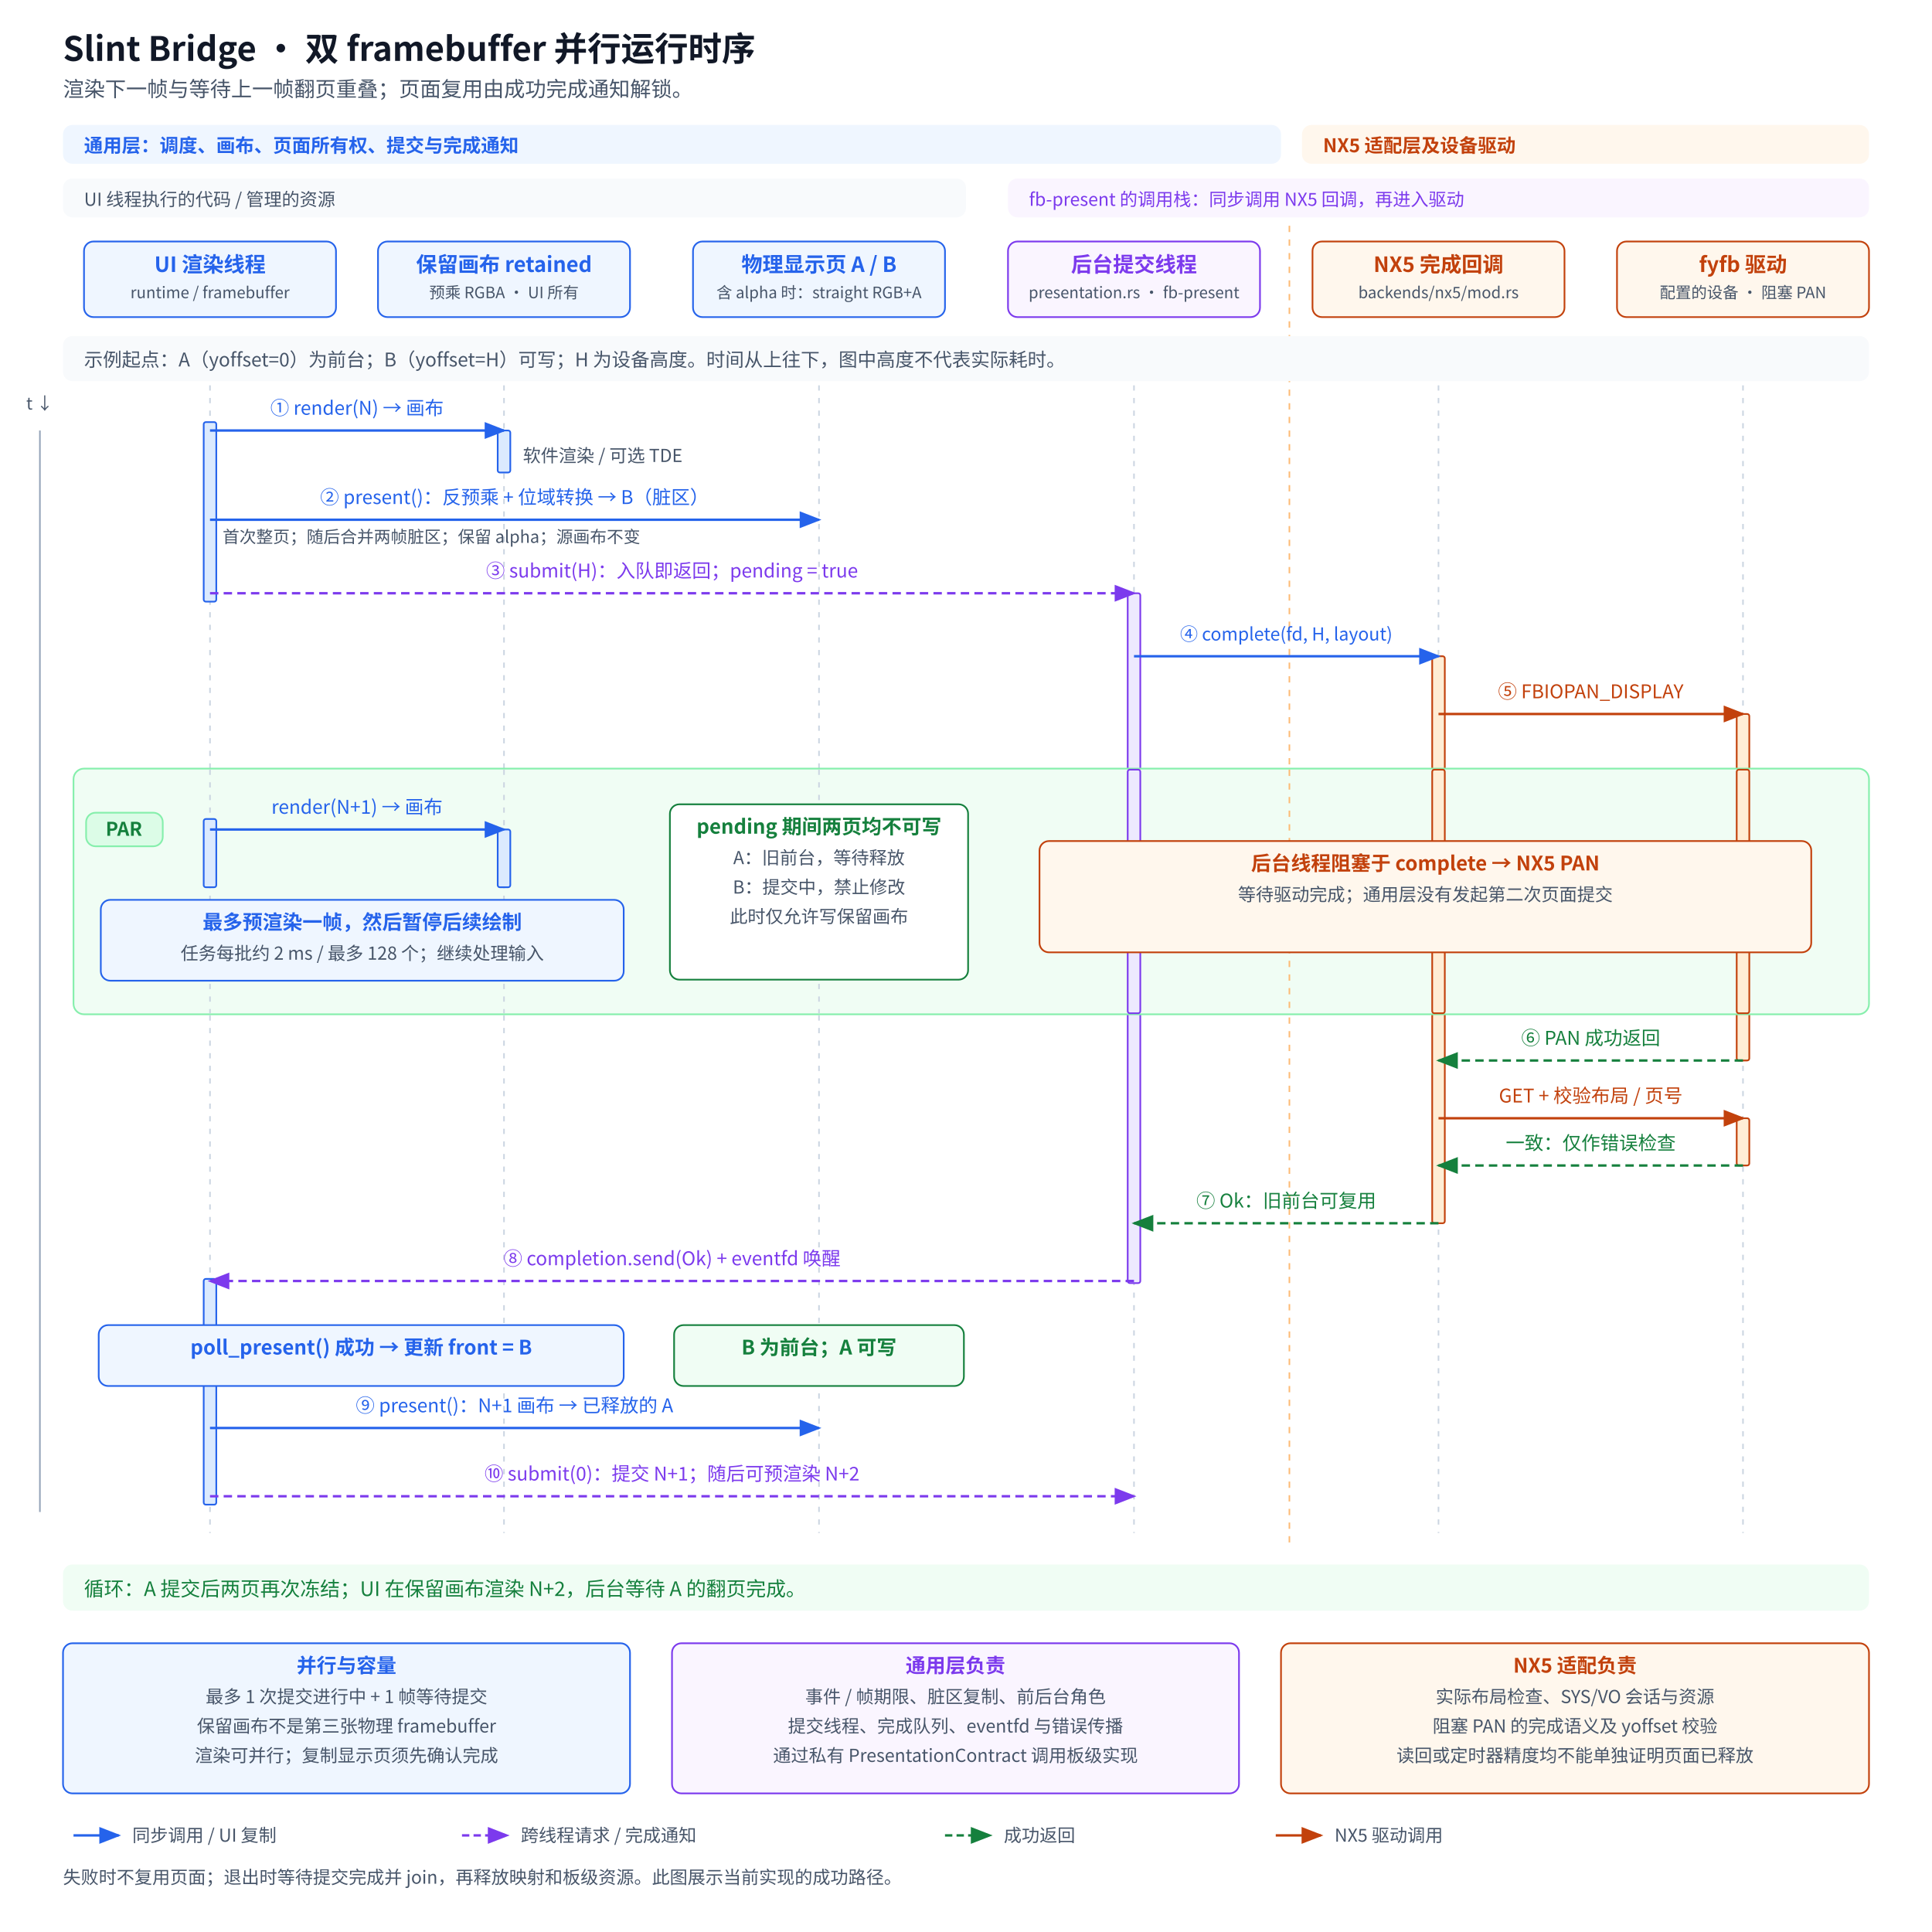
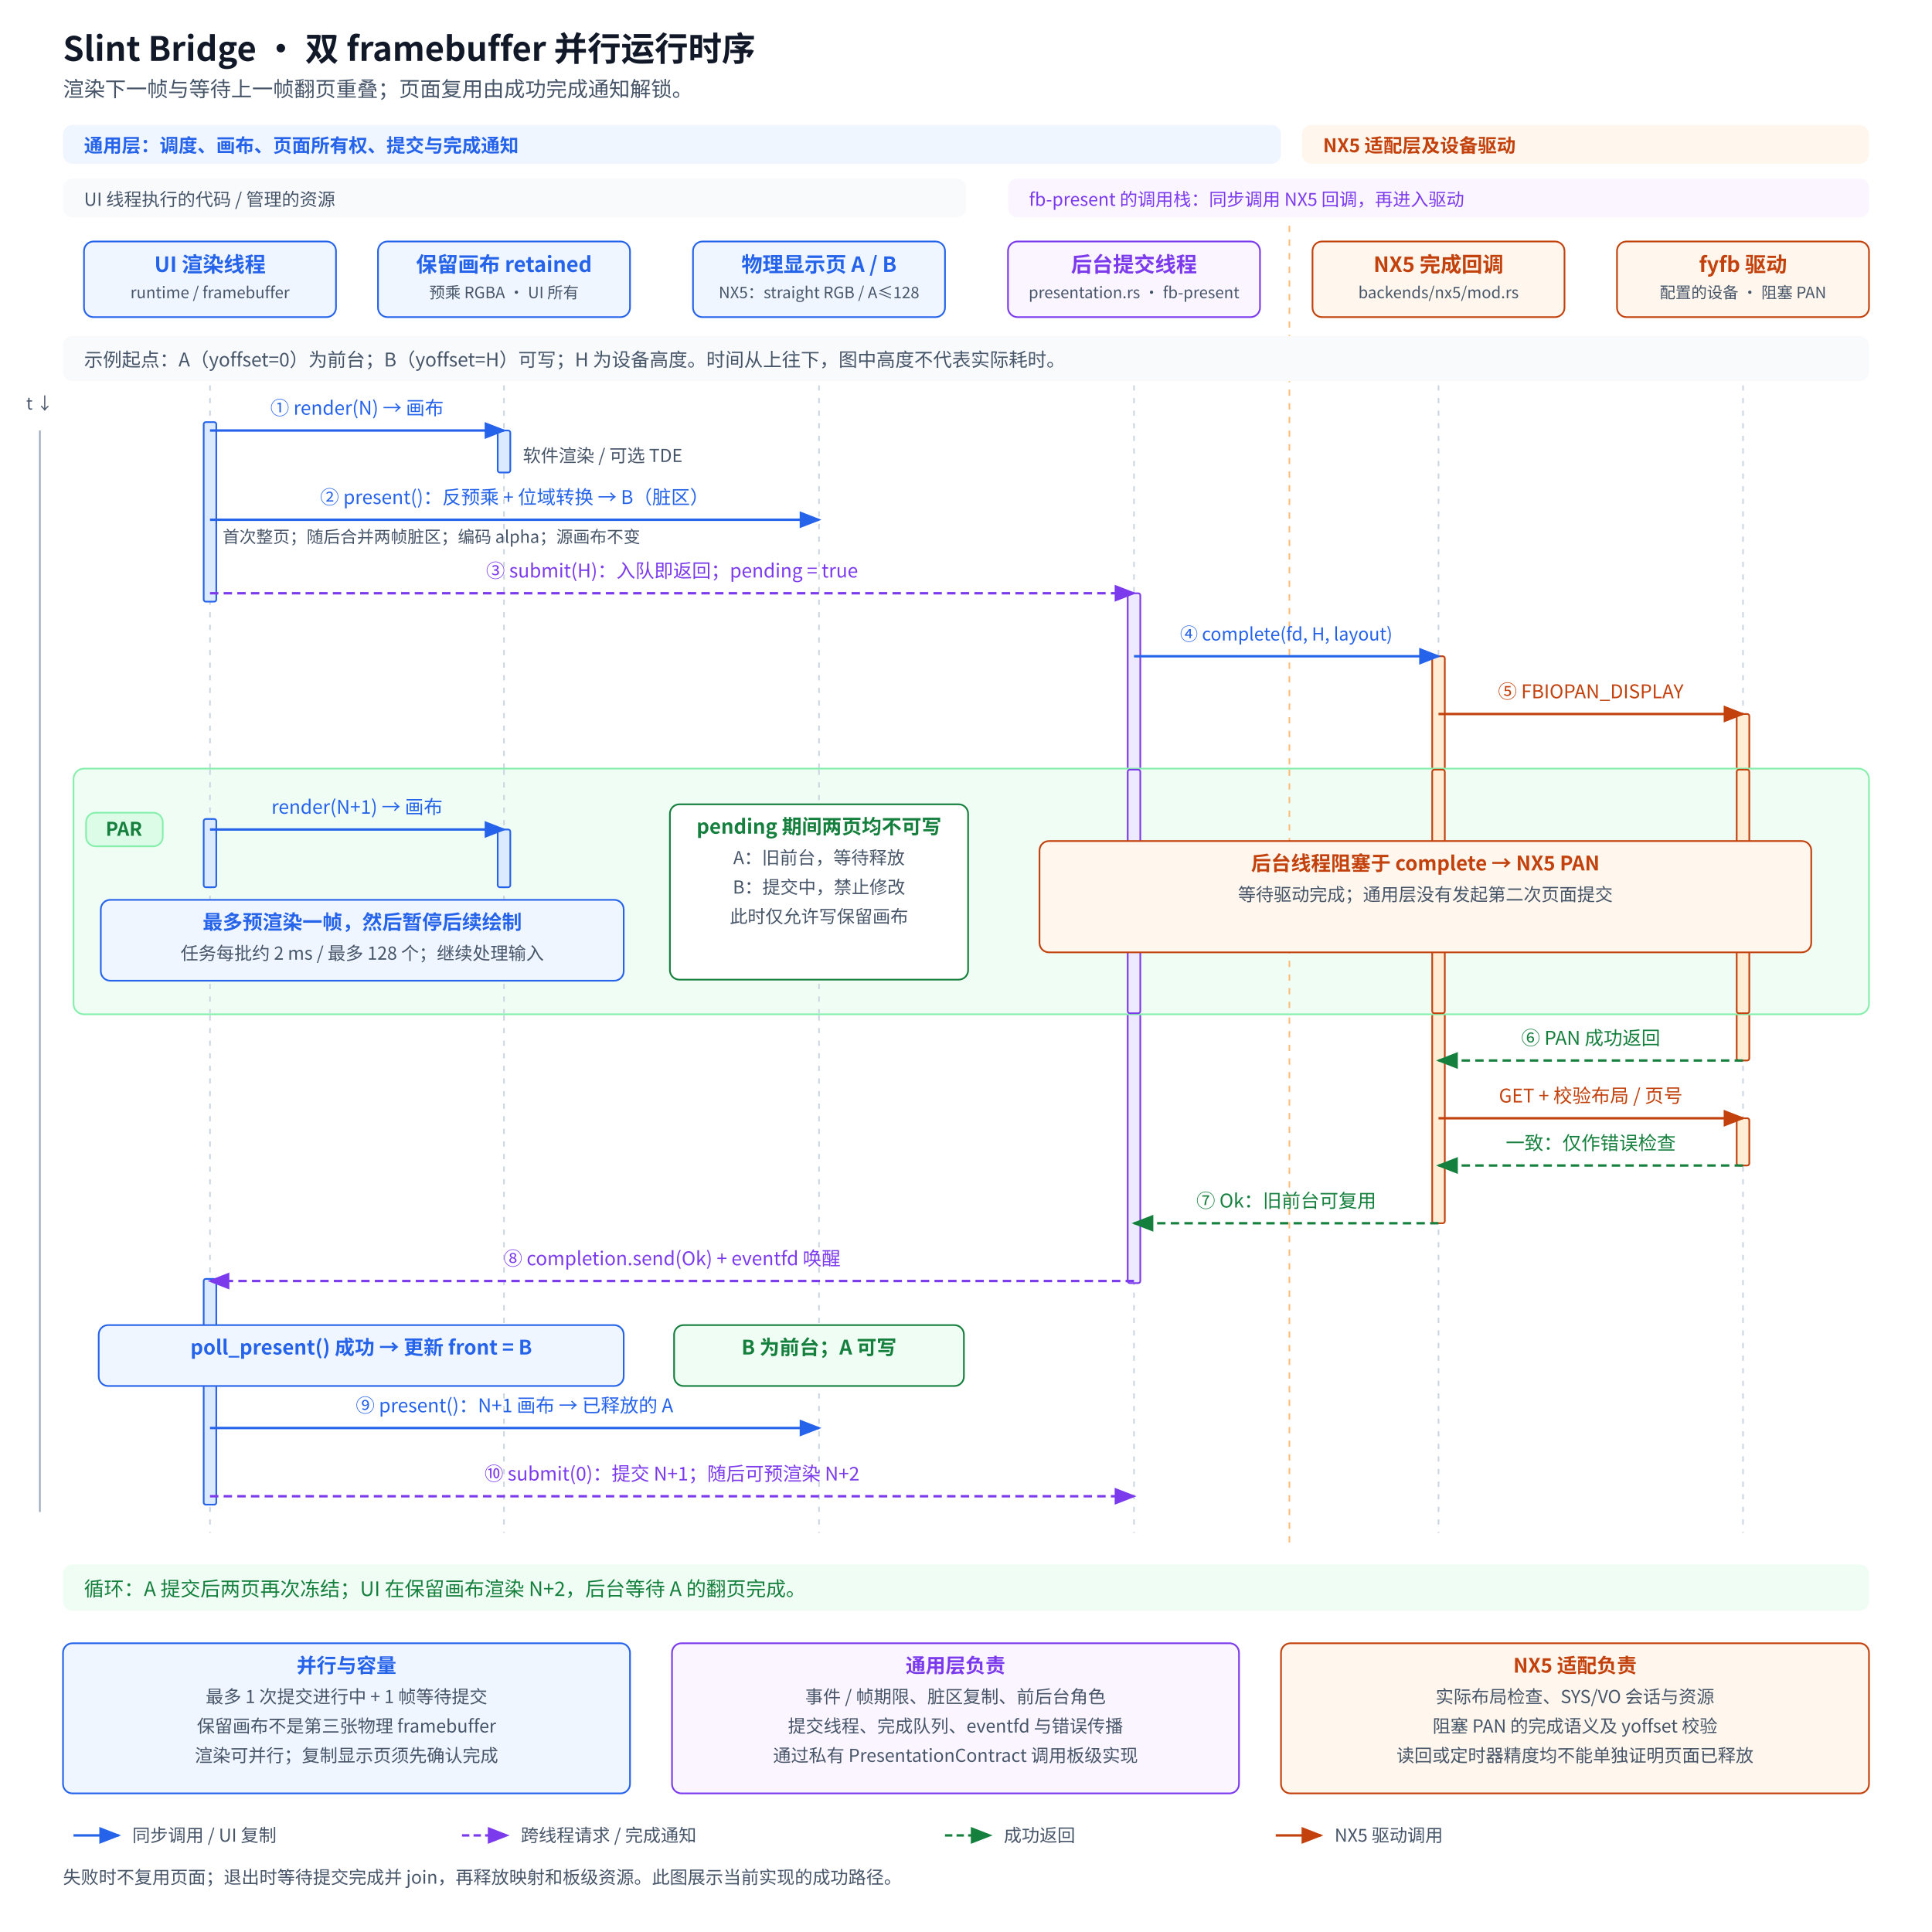
<svg xmlns="http://www.w3.org/2000/svg" width="1840" height="1840" viewBox="0 0 1840 1840" data-generator="fireworks-tech-graph" data-style-id="1" data-diagram-type="sequence" data-quality-profile="showcase">
  <style>text {font-family:'Noto Sans CJK SC','PingFang SC','Microsoft YaHei',sans-serif;}</style>
  <defs>
    <marker id="arrow-call" markerWidth="9" markerHeight="7" refX="8" refY="3.5" orient="auto">
      <path d="M0,0 L9,3.5 L0,7 Z" fill="#2563eb" />
    </marker>
    <marker id="arrow-async" markerWidth="9" markerHeight="7" refX="8" refY="3.5" orient="auto">
      <path d="M0,0 L9,3.5 L0,7 Z" fill="#7c3aed" />
    </marker>
    <marker id="arrow-return" markerWidth="9" markerHeight="7" refX="8" refY="3.5" orient="auto">
      <path d="M0,0 L9,3.5 L0,7 Z" fill="#15803d" />
    </marker>
    <marker id="arrow-driver" markerWidth="9" markerHeight="7" refX="8" refY="3.5" orient="auto">
      <path d="M0,0 L9,3.5 L0,7 Z" fill="#c2410c" />
    </marker>
  </defs>
  <rect data-graph-role="background" x="0" y="0" width="1840" height="1840" rx="0" fill="#ffffff" stroke="none" stroke-width="1.6" />
  <text id="text-1" data-graph-role="label" data-graph-bounds="60.00,26,718.70,62" x="60" y="58" text-anchor="start" font-size="32" font-weight="700" fill="#111827">Slint Bridge · 双 framebuffer 并行运行时序</text>
  <text id="text-2" data-graph-role="label" data-graph-bounds="60.00,72,660.00,96" x="60" y="92" text-anchor="start" font-size="20" font-weight="400" fill="#475569">渲染下一帧与等待上一帧翻页重叠；页面复用由成功完成通知解锁。</text>
  <rect data-graph-role="decoration" x="60" y="119" width="1160" height="37" rx="9" fill="#eff6ff" stroke="none" stroke-width="1.6" />
  <rect data-graph-role="decoration" x="1240" y="119" width="540" height="37" rx="9" fill="#fff7ed" stroke="none" stroke-width="1.6" />
  <text id="text-3" data-graph-role="label" data-graph-bounds="80.00,127,494.00,149" x="80" y="145" text-anchor="start" font-size="18" font-weight="600" fill="#2563eb">通用层：调度、画布、页面所有权、提交与完成通知</text>
  <text id="text-4" data-graph-role="label" data-graph-bounds="1260.00,127,1443.48,149" x="1260" y="145" text-anchor="start" font-size="18" font-weight="600" fill="#c2410c">NX5 适配层及设备驱动</text>
  <rect data-graph-role="decoration" x="60" y="170" width="860" height="37" rx="9" fill="#f8fafc" stroke="none" stroke-width="1.6" />
  <rect data-graph-role="decoration" x="960" y="170" width="820" height="37" rx="9" fill="#faf5ff" stroke="none" stroke-width="1.6" />
  <text id="text-5" data-graph-role="label" data-graph-bounds="80.00,179,319.33,200" x="80" y="196" text-anchor="start" font-size="17" font-weight="500" fill="#475569">UI 线程执行的代码 / 管理的资源</text>
  <text id="text-6" data-graph-role="label" data-graph-bounds="980.00,179,1394.50,200" x="980" y="196" text-anchor="start" font-size="17" font-weight="500" fill="#7c3aed">fb-present 的调用栈：同步调用 NX5 回调，再进入驱动</text>
  <rect id="ui" data-graph-bounds="80,230,320,302" data-node-id="ui" data-graph-role="node" x="80" y="230" width="240" height="72" rx="9" fill="#eff6ff" stroke="#2563eb" stroke-width="1.6" />
  <text id="text-7" data-graph-role="content" x="200" y="259" text-anchor="middle" font-size="20" font-weight="600" fill="#2563eb">UI 渲染线程</text>
  <text id="text-8" data-graph-role="content" x="200" y="284" text-anchor="middle" font-size="15" font-weight="400" fill="#475569">runtime / framebuffer</text>
  <line data-graph-role="decoration" x1="200" y1="367" x2="200" y2="1460" stroke="#cbd5e1" stroke-width="1.5" stroke-dasharray="5 7" />
  <rect id="canvas" data-graph-bounds="360,230,600,302" data-node-id="canvas" data-graph-role="node" x="360" y="230" width="240" height="72" rx="9" fill="#eff6ff" stroke="#2563eb" stroke-width="1.6" />
  <text id="text-9" data-graph-role="content" x="480" y="259" text-anchor="middle" font-size="20" font-weight="600" fill="#2563eb">保留画布 retained</text>
  <text id="text-10" data-graph-role="content" x="480" y="284" text-anchor="middle" font-size="15" font-weight="400" fill="#475569">预乘 RGBA · UI 所有</text>
  <line data-graph-role="decoration" x1="480" y1="367" x2="480" y2="1460" stroke="#cbd5e1" stroke-width="1.5" stroke-dasharray="5 7" />
  <rect id="pages" data-graph-bounds="660,230,900,302" data-node-id="pages" data-graph-role="node" x="660" y="230" width="240" height="72" rx="9" fill="#eff6ff" stroke="#2563eb" stroke-width="1.6" />
  <text id="text-11" data-graph-role="content" x="780" y="259" text-anchor="middle" font-size="20" font-weight="600" fill="#2563eb">物理显示页 A / B</text>
-   <text id="text-12" data-graph-role="content" x="780" y="284" text-anchor="middle" font-size="15" font-weight="400" fill="#475569">含 alpha 时：straight RGB+A</text>
+   <text id="text-12" data-graph-role="content" x="780" y="284" text-anchor="middle" font-size="15" font-weight="400" fill="#475569">NX5：straight RGB / A≤128</text>
  <line data-graph-role="decoration" x1="780" y1="367" x2="780" y2="1460" stroke="#cbd5e1" stroke-width="1.5" stroke-dasharray="5 7" />
  <rect id="worker" data-graph-bounds="960,230,1200,302" data-node-id="worker" data-graph-role="node" x="960" y="230" width="240" height="72" rx="9" fill="#faf5ff" stroke="#7c3aed" stroke-width="1.6" />
  <text id="text-13" data-graph-role="content" x="1080" y="259" text-anchor="middle" font-size="20" font-weight="600" fill="#7c3aed">后台提交线程</text>
  <text id="text-14" data-graph-role="content" x="1080" y="284" text-anchor="middle" font-size="15" font-weight="400" fill="#475569">presentation.rs · fb-present</text>
  <line data-graph-role="decoration" x1="1080" y1="367" x2="1080" y2="1460" stroke="#cbd5e1" stroke-width="1.5" stroke-dasharray="5 7" />
  <rect id="nx5" data-graph-bounds="1250,230,1490,302" data-node-id="nx5" data-graph-role="node" x="1250" y="230" width="240" height="72" rx="9" fill="#fff7ed" stroke="#c2410c" stroke-width="1.6" />
  <text id="text-15" data-graph-role="content" x="1370" y="259" text-anchor="middle" font-size="20" font-weight="600" fill="#c2410c">NX5 完成回调</text>
  <text id="text-16" data-graph-role="content" x="1370" y="284" text-anchor="middle" font-size="15" font-weight="400" fill="#475569">backends/nx5/mod.rs</text>
  <line data-graph-role="decoration" x1="1370" y1="367" x2="1370" y2="1460" stroke="#cbd5e1" stroke-width="1.5" stroke-dasharray="5 7" />
  <rect id="driver" data-graph-bounds="1540,230,1780,302" data-node-id="driver" data-graph-role="node" x="1540" y="230" width="240" height="72" rx="9" fill="#fff7ed" stroke="#c2410c" stroke-width="1.6" />
  <text id="text-17" data-graph-role="content" x="1660" y="259" text-anchor="middle" font-size="20" font-weight="600" fill="#c2410c">fyfb 驱动</text>
  <text id="text-18" data-graph-role="content" x="1660" y="284" text-anchor="middle" font-size="15" font-weight="400" fill="#475569">配置的设备 · 阻塞 PAN</text>
  <line data-graph-role="decoration" x1="1660" y1="367" x2="1660" y2="1460" stroke="#cbd5e1" stroke-width="1.5" stroke-dasharray="5 7" />
  <line data-graph-role="decoration" x1="1228" y1="215" x2="1228" y2="1475" stroke="#fdba74" stroke-width="1.5" stroke-dasharray="6 7" />
  <rect data-graph-role="decoration" x="60" y="320" width="1720" height="43" rx="9" fill="#f8fafc" stroke="none" stroke-width="1.6" />
  <text id="text-19" data-graph-role="label" data-graph-bounds="80.00,331,1014.31,353" x="80" y="349" text-anchor="start" font-size="18" font-weight="400" fill="#475569">示例起点：A（yoffset=0）为前台；B（yoffset=H）可写；H 为设备高度。时间从上往下，图中高度不代表实际耗时。</text>
  <text id="text-20" data-graph-role="label" data-graph-bounds="25.00,374,50.61,394" x="25" y="390" text-anchor="start" font-size="16" font-weight="400" fill="#475569">t ↓</text>
  <line data-graph-role="decoration" x1="38" y1="410" x2="38" y2="1440" stroke="#94a3b8" stroke-width="1.5" />
  <rect data-graph-role="decoration" x="194" y="402" width="12" height="171" rx="2" fill="#dbeafe" stroke="#2563eb" stroke-width="1.6" />
  <rect data-graph-role="decoration" x="474" y="410" width="12" height="40" rx="2" fill="#dbeafe" stroke="#2563eb" stroke-width="1.6" />
  <rect data-graph-role="decoration" x="194" y="780" width="12" height="65" rx="2" fill="#dbeafe" stroke="#2563eb" stroke-width="1.6" />
  <rect data-graph-role="decoration" x="474" y="790" width="12" height="55" rx="2" fill="#dbeafe" stroke="#2563eb" stroke-width="1.6" />
  <rect data-graph-role="decoration" x="194" y="1218" width="12" height="215" rx="2" fill="#dbeafe" stroke="#2563eb" stroke-width="1.6" />
  <rect data-graph-role="decoration" x="1074" y="565" width="12" height="657" rx="2" fill="#ede9fe" stroke="#7c3aed" stroke-width="1.6" />
  <rect data-graph-role="decoration" x="1364" y="625" width="12" height="540" rx="2" fill="#ffedd5" stroke="#c2410c" stroke-width="1.6" />
  <rect data-graph-role="decoration" x="1654" y="680" width="12" height="330" rx="2" fill="#ffedd5" stroke="#c2410c" stroke-width="1.6" />
  <rect data-graph-role="decoration" x="1654" y="1065" width="12" height="45" rx="2" fill="#ffedd5" stroke="#c2410c" stroke-width="1.6" />
  <line id="render-n" data-graph-role="edge" data-edge-id="render-n" data-source="ui" data-target="canvas" x1="200" y1="410" x2="480" y2="410" stroke="#2563eb" stroke-width="2.3" marker-end="url(#arrow-call)" />
  <text id="text-21" data-graph-role="label" data-owner="render-n" data-graph-bounds="257.45,377,422.55,399" x="340.0" y="395" text-anchor="middle" font-size="18" font-weight="500" fill="#2563eb">① render(N) → 画布</text>
  <text id="text-22" data-graph-role="label" data-graph-bounds="498.00,423,650.00,444" x="498" y="440" text-anchor="start" font-size="17" font-weight="400" fill="#475569">软件渲染 / 可选 TDE</text>
-   <text id="text-23" data-graph-role="label" data-graph-bounds="212.00,501,609.80,521" x="212" y="517" text-anchor="start" font-size="16" font-weight="400" fill="#475569">首次整页；随后合并两帧脏区；保留 alpha；源画布不变</text>
+   <text id="text-23" data-graph-role="label" data-graph-bounds="212.00,501,609.80,521" x="212" y="517" text-anchor="start" font-size="16" font-weight="400" fill="#475569">首次整页；随后合并两帧脏区；编码 alpha；源画布不变</text>
  <line id="copy-b" data-graph-role="edge" data-edge-id="copy-b" data-source="ui" data-target="pages" x1="200" y1="495" x2="780" y2="495" stroke="#2563eb" stroke-width="2.3" marker-end="url(#arrow-call)" />
  <text id="text-24" data-graph-role="label" data-owner="copy-b" data-graph-bounds="304.91,462,675.09,484" x="490.0" y="480" text-anchor="middle" font-size="18" font-weight="500" fill="#2563eb">② present()：反预乘 + 位域转换 → B（脏区）</text>
  <line id="submit-b" data-graph-role="edge" data-edge-id="submit-b" data-source="ui" data-target="worker" x1="200" y1="565" x2="1080" y2="565" stroke="#7c3aed" stroke-width="2.3" stroke-dasharray="8 5" marker-end="url(#arrow-async)" />
  <text id="text-25" data-graph-role="label" data-owner="submit-b" data-graph-bounds="462.88,532,817.12,554" x="640.0" y="550" text-anchor="middle" font-size="18" font-weight="500" fill="#7c3aed">③ submit(H)：入队即返回；pending = true</text>
  <line id="contract-b" data-graph-role="edge" data-edge-id="contract-b" data-source="worker" data-target="nx5" x1="1080" y1="625" x2="1370" y2="625" stroke="#2563eb" stroke-width="2.3" marker-end="url(#arrow-call)" />
  <text id="text-26" data-graph-role="label" data-owner="contract-b" data-graph-bounds="1123.83,593,1326.17,614" x="1225.0" y="610" text-anchor="middle" font-size="17" font-weight="500" fill="#2563eb">④ complete(fd, H, layout)</text>
  <line id="pan-b" data-graph-role="edge" data-edge-id="pan-b" data-source="nx5" data-target="driver" x1="1370" y1="680" x2="1660" y2="680" stroke="#c2410c" stroke-width="2.3" marker-end="url(#arrow-driver)" />
  <text id="text-27" data-graph-role="label" data-owner="pan-b" data-graph-bounds="1426.66,647,1603.34,669" x="1515.0" y="665" text-anchor="middle" font-size="18" font-weight="500" fill="#c2410c">⑤ FBIOPAN_DISPLAY</text>
  <rect data-graph-role="decoration" x="70" y="732" width="1710" height="234" rx="10" fill="#f0fdf4" stroke="#86efac" stroke-width="1.6" />
  <line data-graph-role="decoration" x1="200" y1="733" x2="200" y2="965" stroke="#cbd5e1" stroke-width="1.5" stroke-dasharray="5 7" />
  <line data-graph-role="decoration" x1="480" y1="733" x2="480" y2="965" stroke="#cbd5e1" stroke-width="1.5" stroke-dasharray="5 7" />
  <line data-graph-role="decoration" x1="780" y1="733" x2="780" y2="965" stroke="#cbd5e1" stroke-width="1.5" stroke-dasharray="5 7" />
  <line data-graph-role="decoration" x1="1080" y1="733" x2="1080" y2="965" stroke="#cbd5e1" stroke-width="1.5" stroke-dasharray="5 7" />
  <line data-graph-role="decoration" x1="1370" y1="733" x2="1370" y2="965" stroke="#cbd5e1" stroke-width="1.5" stroke-dasharray="5 7" />
  <line data-graph-role="decoration" x1="1660" y1="733" x2="1660" y2="965" stroke="#cbd5e1" stroke-width="1.5" stroke-dasharray="5 7" />
  <line data-graph-role="decoration" x1="1228" y1="733" x2="1228" y2="965" stroke="#fdba74" stroke-width="1.5" stroke-dasharray="6 7" />
  <rect data-graph-role="decoration" x="194" y="780" width="12" height="65" rx="2" fill="#dbeafe" stroke="#2563eb" stroke-width="1.6" />
  <rect data-graph-role="decoration" x="474" y="790" width="12" height="55" rx="2" fill="#dbeafe" stroke="#2563eb" stroke-width="1.6" />
  <rect data-graph-role="decoration" x="1074" y="733" width="12" height="232" rx="2" fill="#ede9fe" stroke="#7c3aed" stroke-width="1.6" />
  <rect data-graph-role="decoration" x="1364" y="733" width="12" height="232" rx="2" fill="#ffedd5" stroke="#c2410c" stroke-width="1.6" />
  <rect data-graph-role="decoration" x="1654" y="733" width="12" height="232" rx="2" fill="#ffedd5" stroke="#c2410c" stroke-width="1.6" />
  <rect data-graph-role="decoration" x="82" y="774" width="73" height="32" rx="9" fill="#dcfce7" stroke="#86efac" stroke-width="1.6" />
  <text id="text-28" data-graph-role="content" x="118" y="796" text-anchor="middle" font-size="18" font-weight="700" fill="#15803d">PAR</text>
  <line id="render-next" data-graph-role="edge" data-edge-id="render-next" data-source="ui" data-target="canvas" x1="200" y1="790" x2="480" y2="790" stroke="#2563eb" stroke-width="2.3" marker-end="url(#arrow-call)" />
  <text id="text-29" data-graph-role="label" data-owner="render-next" data-graph-bounds="258.48,757,421.52,779" x="340.0" y="775" text-anchor="middle" font-size="18" font-weight="500" fill="#2563eb">render(N+1) → 画布</text>
  <rect id="ui-work" data-graph-bounds="96,857,594,934" data-graph-role="reserved" x="96" y="857" width="498" height="77" rx="9" fill="#eff6ff" stroke="#2563eb" stroke-width="1.6" />
  <text id="text-30" data-graph-role="content" x="345.0" y="885" text-anchor="middle" font-size="19" font-weight="600" fill="#2563eb">最多预渲染一帧，然后暂停后续绘制</text>
  <text id="text-31" data-graph-role="content" x="345.0" y="914" text-anchor="middle" font-size="17" font-weight="400" fill="#475569">任务每批约 2 ms / 最多 128 个；继续处理输入</text>
  <rect id="frozen-pages" data-graph-bounds="638,766,922,933" data-graph-role="reserved" x="638" y="766" width="284" height="167" rx="9" fill="#ffffff" stroke="#15803d" stroke-width="1.6" />
  <text id="text-32" data-graph-role="content" x="780.0" y="794" text-anchor="middle" font-size="19" font-weight="600" fill="#15803d">pending 期间两页均不可写</text>
  <text id="text-33" data-graph-role="content" x="780.0" y="823" text-anchor="middle" font-size="17" font-weight="400" fill="#475569">A：旧前台，等待释放</text>
  <text id="text-34" data-graph-role="content" x="780.0" y="851" text-anchor="middle" font-size="17" font-weight="400" fill="#475569">B：提交中，禁止修改</text>
  <text id="text-35" data-graph-role="content" x="780.0" y="879" text-anchor="middle" font-size="17" font-weight="400" fill="#475569">此时仅允许写保留画布</text>
  <rect id="blocked-worker" data-graph-bounds="990,801,1725,907" data-graph-role="reserved" x="990" y="801" width="735" height="106" rx="9" fill="#fff7ed" stroke="#c2410c" stroke-width="1.6" />
  <text id="text-36" data-graph-role="content" x="1357.5" y="829" text-anchor="middle" font-size="19" font-weight="600" fill="#c2410c">后台线程阻塞于 complete → NX5 PAN</text>
  <text id="text-37" data-graph-role="content" x="1357.5" y="858" text-anchor="middle" font-size="17" font-weight="400" fill="#475569">等待驱动完成；通用层没有发起第二次页面提交</text>
  <line id="pan-done" data-graph-role="edge" data-edge-id="pan-done" data-source="driver" data-target="nx5" x1="1660" y1="1010" x2="1370" y2="1010" stroke="#15803d" stroke-width="2.3" stroke-dasharray="8 5" marker-end="url(#arrow-return)" />
  <text id="text-38" data-graph-role="label" data-owner="pan-done" data-graph-bounds="1448.80,977,1581.20,999" x="1515.0" y="995" text-anchor="middle" font-size="18" font-weight="500" fill="#15803d">⑥ PAN 成功返回</text>
  <line id="get-offset" data-graph-role="edge" data-edge-id="get-offset" data-source="nx5" data-target="driver" x1="1370" y1="1065" x2="1660" y2="1065" stroke="#c2410c" stroke-width="2.3" marker-end="url(#arrow-driver)" />
  <text id="text-39" data-graph-role="label" data-owner="get-offset" data-graph-bounds="1427.52,1032,1602.48,1054" x="1515.0" y="1050" text-anchor="middle" font-size="18" font-weight="500" fill="#c2410c">GET + 校验布局 / 页号</text>
  <line id="checked-offset" data-graph-role="edge" data-edge-id="checked-offset" data-source="driver" data-target="nx5" x1="1660" y1="1110" x2="1370" y2="1110" stroke="#15803d" stroke-width="2.3" stroke-dasharray="8 5" marker-end="url(#arrow-return)" />
  <text id="text-40" data-graph-role="label" data-owner="checked-offset" data-graph-bounds="1434.00,1077,1596.00,1099" x="1515.0" y="1095" text-anchor="middle" font-size="18" font-weight="500" fill="#15803d">一致：仅作错误检查</text>
  <line id="contract-done" data-graph-role="edge" data-edge-id="contract-done" data-source="nx5" data-target="worker" x1="1370" y1="1165" x2="1080" y2="1165" stroke="#15803d" stroke-width="2.3" stroke-dasharray="8 5" marker-end="url(#arrow-return)" />
  <text id="text-41" data-graph-role="label" data-owner="contract-done" data-graph-bounds="1139.34,1132,1310.66,1154" x="1225.0" y="1150" text-anchor="middle" font-size="18" font-weight="500" fill="#15803d">⑦ Ok：旧前台可复用</text>
  <line id="wake-ui" data-graph-role="edge" data-edge-id="wake-ui" data-source="worker" data-target="ui" x1="1080" y1="1220" x2="200" y2="1220" stroke="#7c3aed" stroke-width="2.3" stroke-dasharray="8 5" marker-end="url(#arrow-async)" />
  <text id="text-42" data-graph-role="label" data-owner="wake-ui" data-graph-bounds="479.52,1187,800.48,1209" x="640.0" y="1205" text-anchor="middle" font-size="18" font-weight="500" fill="#7c3aed">⑧ completion.send(Ok) + eventfd 唤醒</text>
  <rect id="poll-success" data-graph-bounds="94,1262,594,1320" data-graph-role="reserved" x="94" y="1262" width="500" height="58" rx="9" fill="#eff6ff" stroke="#2563eb" stroke-width="1.6" />
  <text id="text-43" data-graph-role="content" x="344.0" y="1290" text-anchor="middle" font-size="19" font-weight="600" fill="#2563eb">poll_present() 成功 → 更新 front = B</text>
  <rect id="released-page" data-graph-bounds="642,1262,918,1320" data-graph-role="reserved" x="642" y="1262" width="276" height="58" rx="9" fill="#f0fdf4" stroke="#15803d" stroke-width="1.6" />
  <text id="text-44" data-graph-role="content" x="780.0" y="1290" text-anchor="middle" font-size="19" font-weight="600" fill="#15803d">B 为前台；A 可写</text>
  <line id="copy-a" data-graph-role="edge" data-edge-id="copy-a" data-source="ui" data-target="pages" x1="200" y1="1360" x2="780" y2="1360" stroke="#2563eb" stroke-width="2.3" marker-end="url(#arrow-call)" />
  <text id="text-45" data-graph-role="label" data-owner="copy-a" data-graph-bounds="338.85,1327,641.15,1349" x="490.0" y="1345" text-anchor="middle" font-size="18" font-weight="500" fill="#2563eb">⑨ present()：N+1 画布 → 已释放的 A</text>
  <line id="submit-a" data-graph-role="edge" data-edge-id="submit-a" data-source="ui" data-target="worker" x1="200" y1="1425" x2="1080" y2="1425" stroke="#7c3aed" stroke-width="2.3" stroke-dasharray="8 5" marker-end="url(#arrow-async)" />
  <text id="text-46" data-graph-role="label" data-owner="submit-a" data-graph-bounds="461.46,1392,818.54,1414" x="640.0" y="1410" text-anchor="middle" font-size="18" font-weight="500" fill="#7c3aed">⑩ submit(0)：提交 N+1；随后可预渲染 N+2</text>
  <rect data-graph-role="decoration" x="60" y="1490" width="1720" height="44" rx="9" fill="#f0fdf4" stroke="none" stroke-width="1.6" />
  <text id="text-47" data-graph-role="label" data-graph-bounds="80.00,1501,767.44,1524" x="80" y="1520" text-anchor="start" font-size="19" font-weight="500" fill="#15803d">循环：A 提交后两页再次冻结；UI 在保留画布渲染 N+2，后台等待 A 的翻页完成。</text>
  <rect id="capacity" data-graph-bounds="60,1565,600,1708" data-graph-role="reserved" x="60" y="1565" width="540" height="143" rx="9" fill="#eff6ff" stroke="#2563eb" stroke-width="1.6" />
  <text id="text-48" data-graph-role="content" x="330.0" y="1593" text-anchor="middle" font-size="19" font-weight="600" fill="#2563eb">并行与容量</text>
  <text id="text-49" data-graph-role="content" x="330.0" y="1622" text-anchor="middle" font-size="17" font-weight="400" fill="#475569">最多 1 次提交进行中 + 1 帧等待提交</text>
  <text id="text-50" data-graph-role="content" x="330.0" y="1650" text-anchor="middle" font-size="17" font-weight="400" fill="#475569">保留画布不是第三张物理 framebuffer</text>
  <text id="text-51" data-graph-role="content" x="330.0" y="1678" text-anchor="middle" font-size="17" font-weight="400" fill="#475569">渲染可并行；复制显示页须先确认完成</text>
  <rect id="generic-contract" data-graph-bounds="640,1565,1180,1708" data-graph-role="reserved" x="640" y="1565" width="540" height="143" rx="9" fill="#faf5ff" stroke="#7c3aed" stroke-width="1.6" />
  <text id="text-52" data-graph-role="content" x="910.0" y="1593" text-anchor="middle" font-size="19" font-weight="600" fill="#7c3aed">通用层负责</text>
  <text id="text-53" data-graph-role="content" x="910.0" y="1622" text-anchor="middle" font-size="17" font-weight="400" fill="#475569">事件 / 帧期限、脏区复制、前后台角色</text>
  <text id="text-54" data-graph-role="content" x="910.0" y="1650" text-anchor="middle" font-size="17" font-weight="400" fill="#475569">提交线程、完成队列、eventfd 与错误传播</text>
  <text id="text-55" data-graph-role="content" x="910.0" y="1678" text-anchor="middle" font-size="17" font-weight="400" fill="#475569">通过私有 PresentationContract 调用板级实现</text>
  <rect id="board-contract" data-graph-bounds="1220,1565,1780,1708" data-graph-role="reserved" x="1220" y="1565" width="560" height="143" rx="9" fill="#fff7ed" stroke="#c2410c" stroke-width="1.6" />
  <text id="text-56" data-graph-role="content" x="1500.0" y="1593" text-anchor="middle" font-size="19" font-weight="600" fill="#c2410c">NX5 适配负责</text>
  <text id="text-57" data-graph-role="content" x="1500.0" y="1622" text-anchor="middle" font-size="17" font-weight="400" fill="#475569">实际布局检查、SYS/VO 会话与资源</text>
  <text id="text-58" data-graph-role="content" x="1500.0" y="1650" text-anchor="middle" font-size="17" font-weight="400" fill="#475569">阻塞 PAN 的完成语义及 yoffset 校验</text>
  <text id="text-59" data-graph-role="content" x="1500.0" y="1678" text-anchor="middle" font-size="17" font-weight="400" fill="#475569">读回或定时器精度均不能单独证明页面已释放</text>
  <line data-graph-role="decoration" x1="70" y1="1748" x2="113" y2="1748" stroke="#2563eb" stroke-width="2.3" marker-end="url(#arrow-call)" />
  <text id="text-60" data-graph-role="label" data-graph-bounds="126.00,1737,263.33,1758" x="126" y="1754" text-anchor="start" font-size="17" font-weight="400" fill="#475569">同步调用 / UI 复制</text>
  <line data-graph-role="decoration" x1="440" y1="1748" x2="483" y2="1748" stroke="#7c3aed" stroke-width="2.3" stroke-dasharray="7 4" marker-end="url(#arrow-async)" />
  <text id="text-61" data-graph-role="label" data-graph-bounds="496.00,1737,663.28,1758" x="496" y="1754" text-anchor="start" font-size="17" font-weight="400" fill="#475569">跨线程请求 / 完成通知</text>
  <line data-graph-role="decoration" x1="900" y1="1748" x2="943" y2="1748" stroke="#15803d" stroke-width="2.3" stroke-dasharray="7 4" marker-end="url(#arrow-return)" />
  <text id="text-62" data-graph-role="label" data-graph-bounds="956.00,1737,1024.00,1758" x="956" y="1754" text-anchor="start" font-size="17" font-weight="400" fill="#475569">成功返回</text>
  <line data-graph-role="decoration" x1="1215" y1="1748" x2="1258" y2="1748" stroke="#c2410c" stroke-width="2.3" marker-end="url(#arrow-driver)" />
  <text id="text-63" data-graph-role="label" data-graph-bounds="1271.00,1737,1374.28,1758" x="1271" y="1754" text-anchor="start" font-size="17" font-weight="400" fill="#475569">NX5 驱动调用</text>
  <text id="text-64" data-graph-role="label" data-graph-bounds="60.00,1777,858.83,1798" x="60" y="1794" text-anchor="start" font-size="17" font-weight="400" fill="#475569">失败时不复用页面；退出时等待提交完成并 join，再释放映射和板级资源。此图展示当前实现的成功路径。</text>
</svg>
